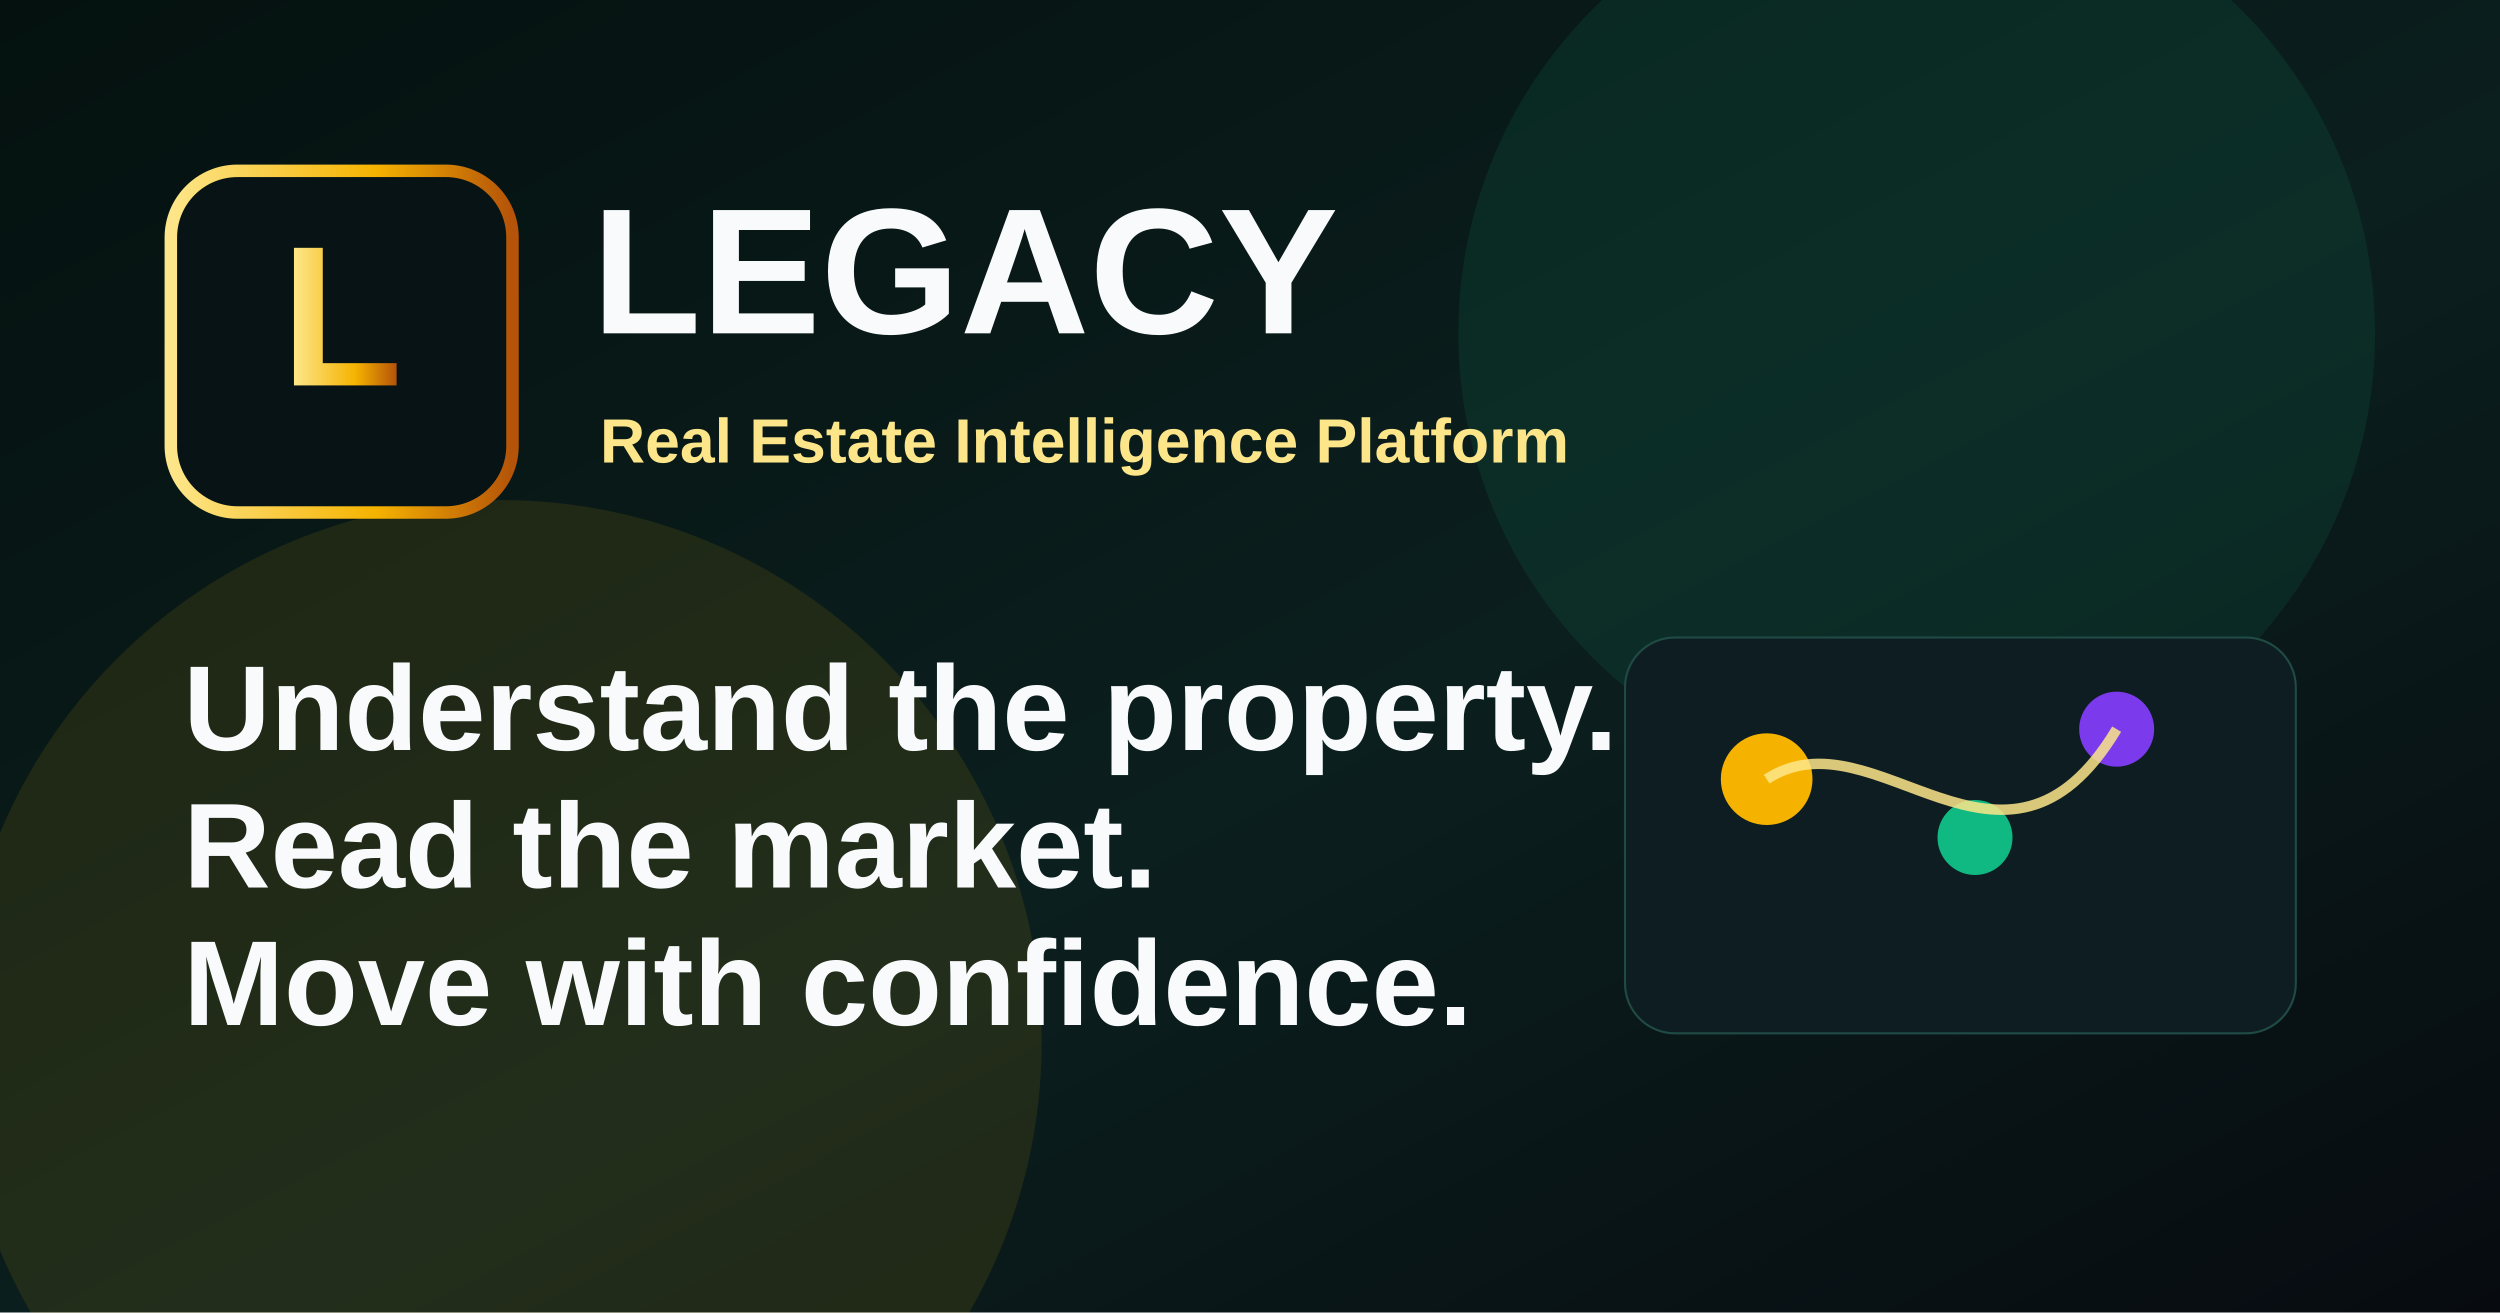
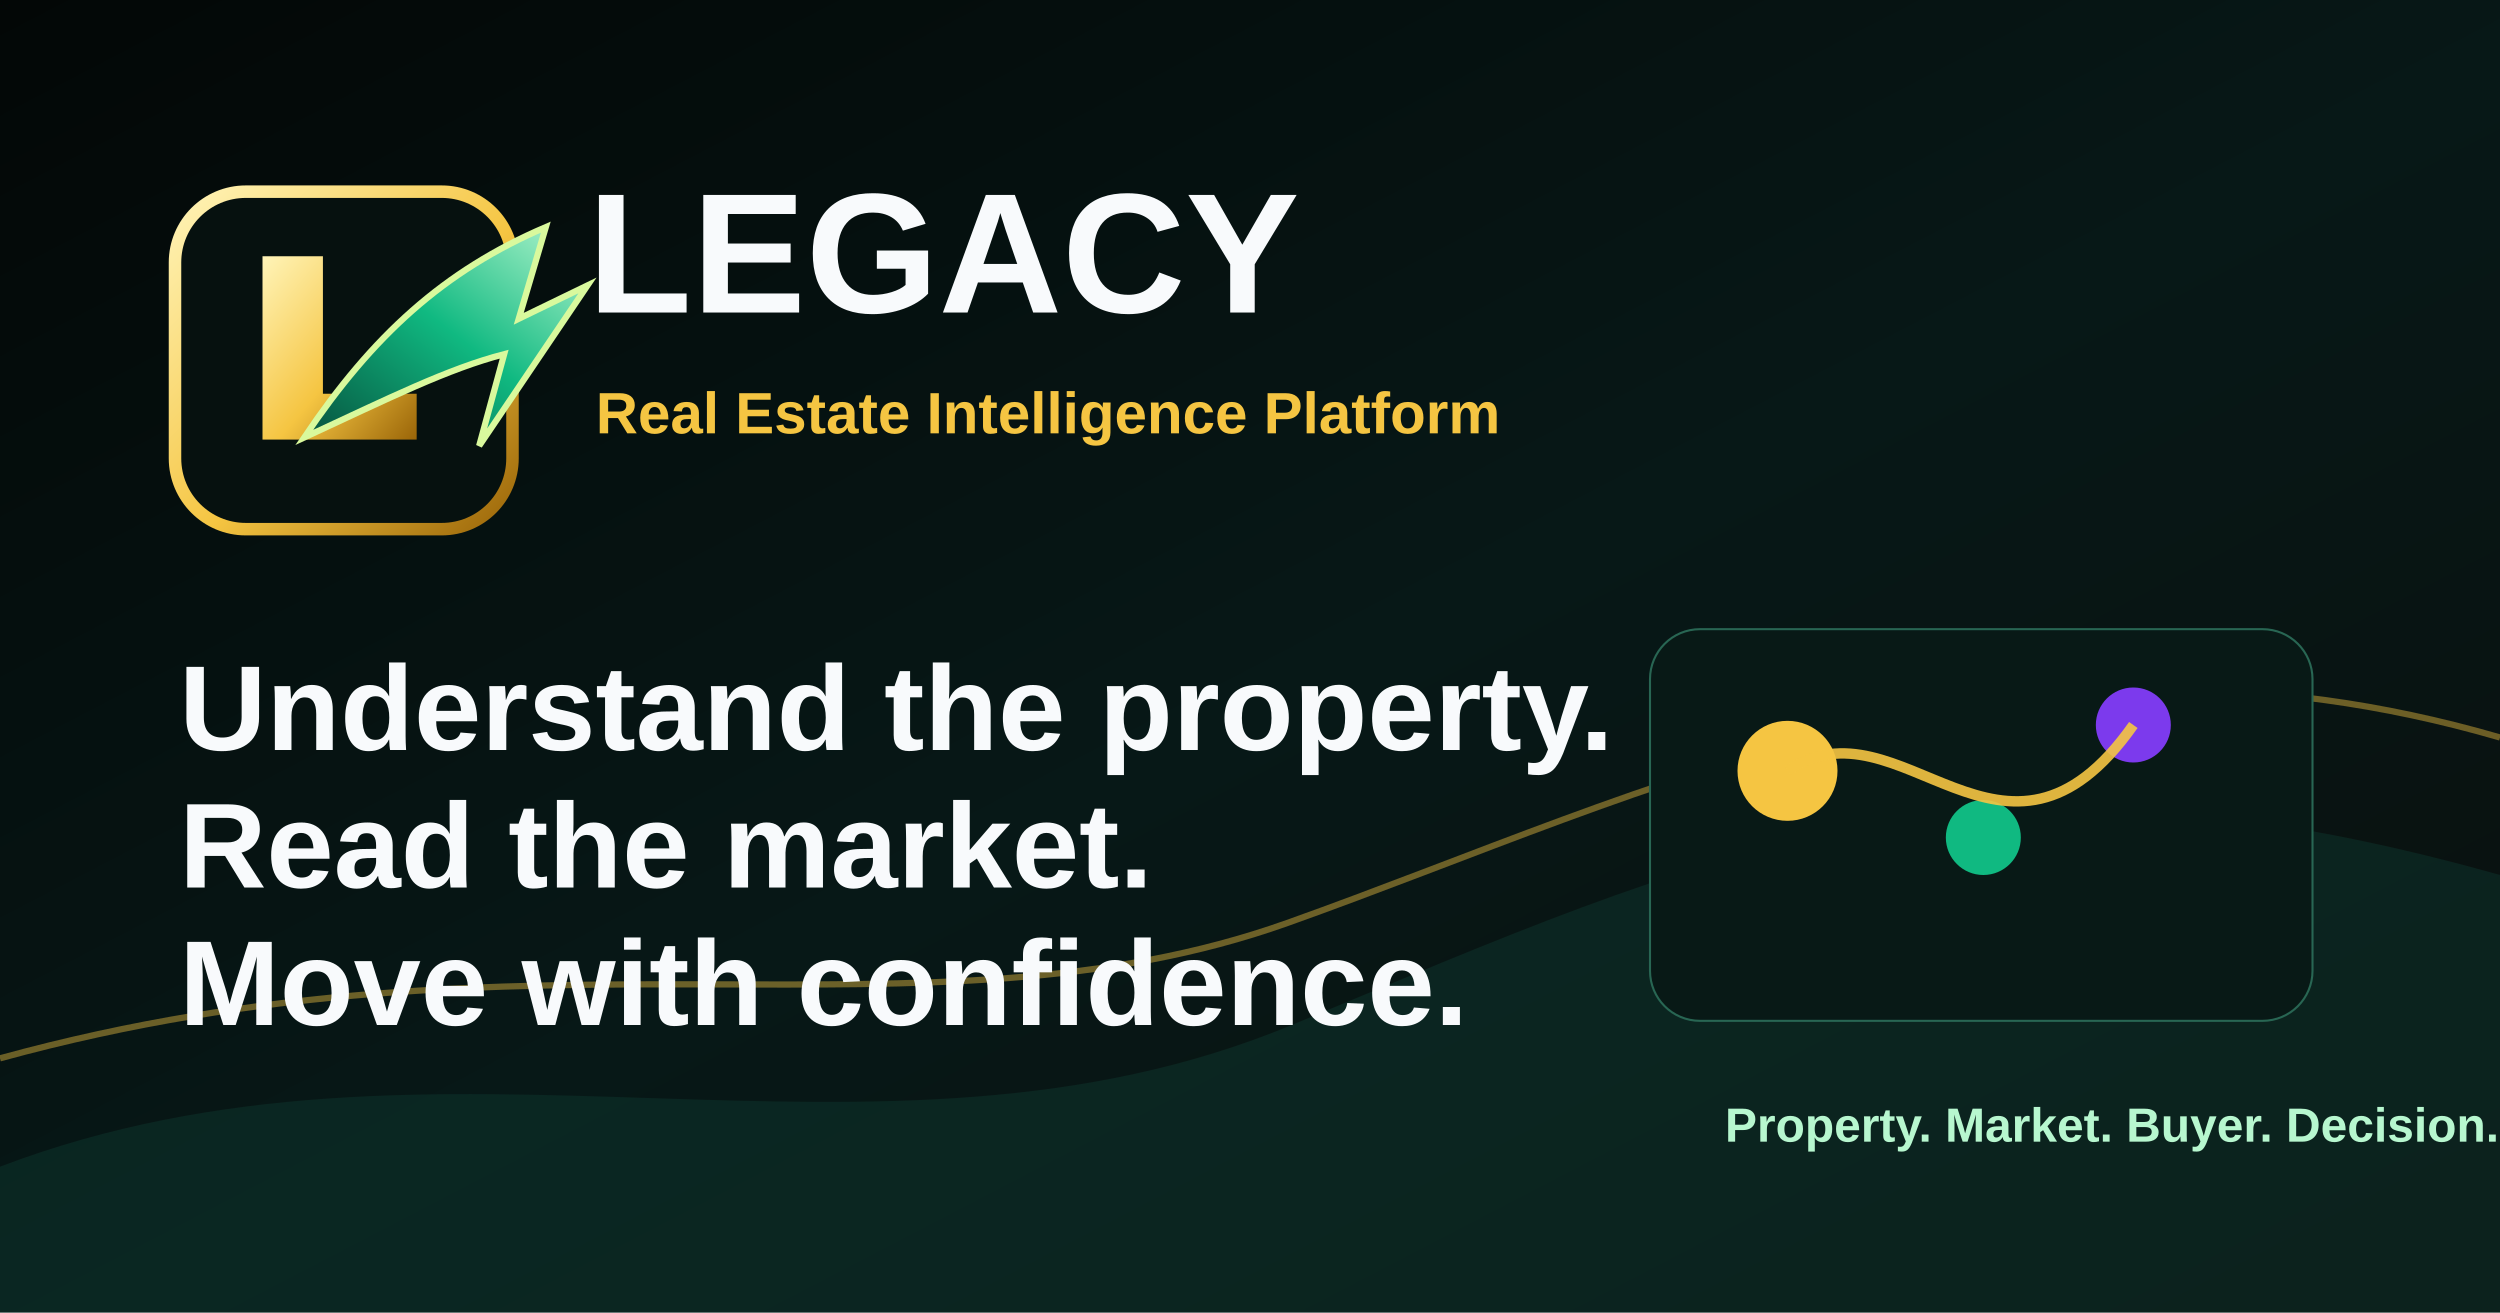
<svg xmlns="http://www.w3.org/2000/svg" viewBox="0 0 1200 630" role="img" aria-label="LEGACY Real Estate Intelligence Platform preview">
  <defs>
    <linearGradient id="bg" x1="0" x2="1" y1="0" y2="1">
-       <stop offset="0" stop-color="#04110f" />
-       <stop offset="0.55" stop-color="#0b1f1e" />
-       <stop offset="1" stop-color="#070b10" />
+       <stop offset="0" stop-color="#030706" />
+       <stop offset="0.52" stop-color="#071817" />
+       <stop offset="1" stop-color="#0a0f0d" />
    </linearGradient>
-     <linearGradient id="gold" x1="0" x2="1">
-       <stop offset="0" stop-color="#fde68a" />
-       <stop offset="0.6" stop-color="#f5b300" />
-       <stop offset="1" stop-color="#b45309" />
+     <linearGradient id="gold" x1="0" x2="1" y1="0" y2="1">
+       <stop offset="0" stop-color="#fff4b8" />
+       <stop offset="0.55" stop-color="#f5c542" />
+       <stop offset="1" stop-color="#9a6508" />
+     </linearGradient>
+     <linearGradient id="green" x1="0" x2="1" y1="1" y2="0">
+       <stop offset="0" stop-color="#064e3b" />
+       <stop offset="0.52" stop-color="#10b981" />
+       <stop offset="1" stop-color="#b7f7cf" />
    </linearGradient>
  </defs>
  <rect width="1200" height="630" fill="url(#bg)" />
-   <circle cx="920" cy="160" r="220" fill="#0f9f6e" opacity=".12" />
-   <circle cx="240" cy="500" r="260" fill="#f5b300" opacity=".10" />
-   <rect x="82" y="82" width="164" height="164" rx="32" fill="#071315" stroke="url(#gold)" stroke-width="6" />
-   <text x="164" y="185" fill="url(#gold)" font-family="Arial, Helvetica, sans-serif" font-size="96" font-weight="900" text-anchor="middle">L</text>
-   <text x="284" y="160" fill="#f8fafc" font-family="Arial, Helvetica, sans-serif" font-size="86" font-weight="900">LEGACY</text>
-   <text x="288" y="222" fill="#fde68a" font-family="Arial, Helvetica, sans-serif" font-size="30" font-weight="800">Real Estate Intelligence Platform</text>
-   <text x="88" y="360" fill="#f8fafc" font-family="Arial, Helvetica, sans-serif" font-size="58" font-weight="900">Understand the property.</text>
-   <text x="88" y="426" fill="#f8fafc" font-family="Arial, Helvetica, sans-serif" font-size="58" font-weight="900">Read the market.</text>
-   <text x="88" y="492" fill="#f8fafc" font-family="Arial, Helvetica, sans-serif" font-size="58" font-weight="900">Move with confidence.</text>
-   <rect x="780" y="306" width="322" height="190" rx="24" fill="#0d1d22" stroke="#204b45" />
-   <circle cx="848" cy="374" r="22" fill="#f5b300" />
-   <circle cx="948" cy="402" r="18" fill="#10b981" />
-   <circle cx="1016" cy="350" r="18" fill="#7c3aed" />
-   <path d="M848 374 C900 340 962 440 1016 350" fill="none" stroke="#fde68a" stroke-width="5" opacity=".85" />
+   <path d="M0 560C210 480 420 575 620 492S945 348 1200 420v210H0Z" fill="#0f3b31" opacity=".42" />
+   <path d="M0 508C255 438 444 505 618 443s352-156 582-89" fill="none" stroke="#f5c542" stroke-width="3" opacity=".42" />
+   <rect x="84" y="92" width="162" height="162" rx="34" fill="#06110f" stroke="url(#gold)" stroke-width="6" />
+   <path d="M126 211v-88h29v66h45v22h-74Z" fill="url(#gold)" />
+   <path d="M146 210c33-49 67-80 116-101l-13 44 33-16-52 77 12-44c-27 7-55 21-96 40Z" fill="url(#green)" stroke="#d9f99d" stroke-width="3" />
+   <text x="282" y="150" fill="#f8fafc" font-family="Arial, Helvetica, sans-serif" font-size="82" font-weight="900">LEGACY</text>
+   <text x="286" y="208" fill="#f5c542" font-family="Arial, Helvetica, sans-serif" font-size="28" font-weight="800">Real Estate Intelligence Platform</text>
+   <text x="86" y="360" fill="#f8fafc" font-family="Arial, Helvetica, sans-serif" font-size="58" font-weight="900">Understand the property.</text>
+   <text x="86" y="426" fill="#f8fafc" font-family="Arial, Helvetica, sans-serif" font-size="58" font-weight="900">Read the market.</text>
+   <text x="86" y="492" fill="#f8fafc" font-family="Arial, Helvetica, sans-serif" font-size="58" font-weight="900">Move with confidence.</text>
+   <rect x="792" y="302" width="318" height="188" rx="24" fill="#081916" stroke="#286653" />
+   <circle cx="858" cy="370" r="24" fill="#f5c542" />
+   <circle cx="952" cy="402" r="18" fill="#10b981" />
+   <circle cx="1024" cy="348" r="18" fill="#7c3aed" />
+   <path d="M858 370 C912 333 962 436 1024 348" fill="none" stroke="#f5c542" stroke-width="5" opacity=".9" />
+   <text x="828" y="548" fill="#b7f7cf" font-family="Arial, Helvetica, sans-serif" font-size="23" font-weight="800">Property. Market. Buyer. Decision.</text>
</svg>
